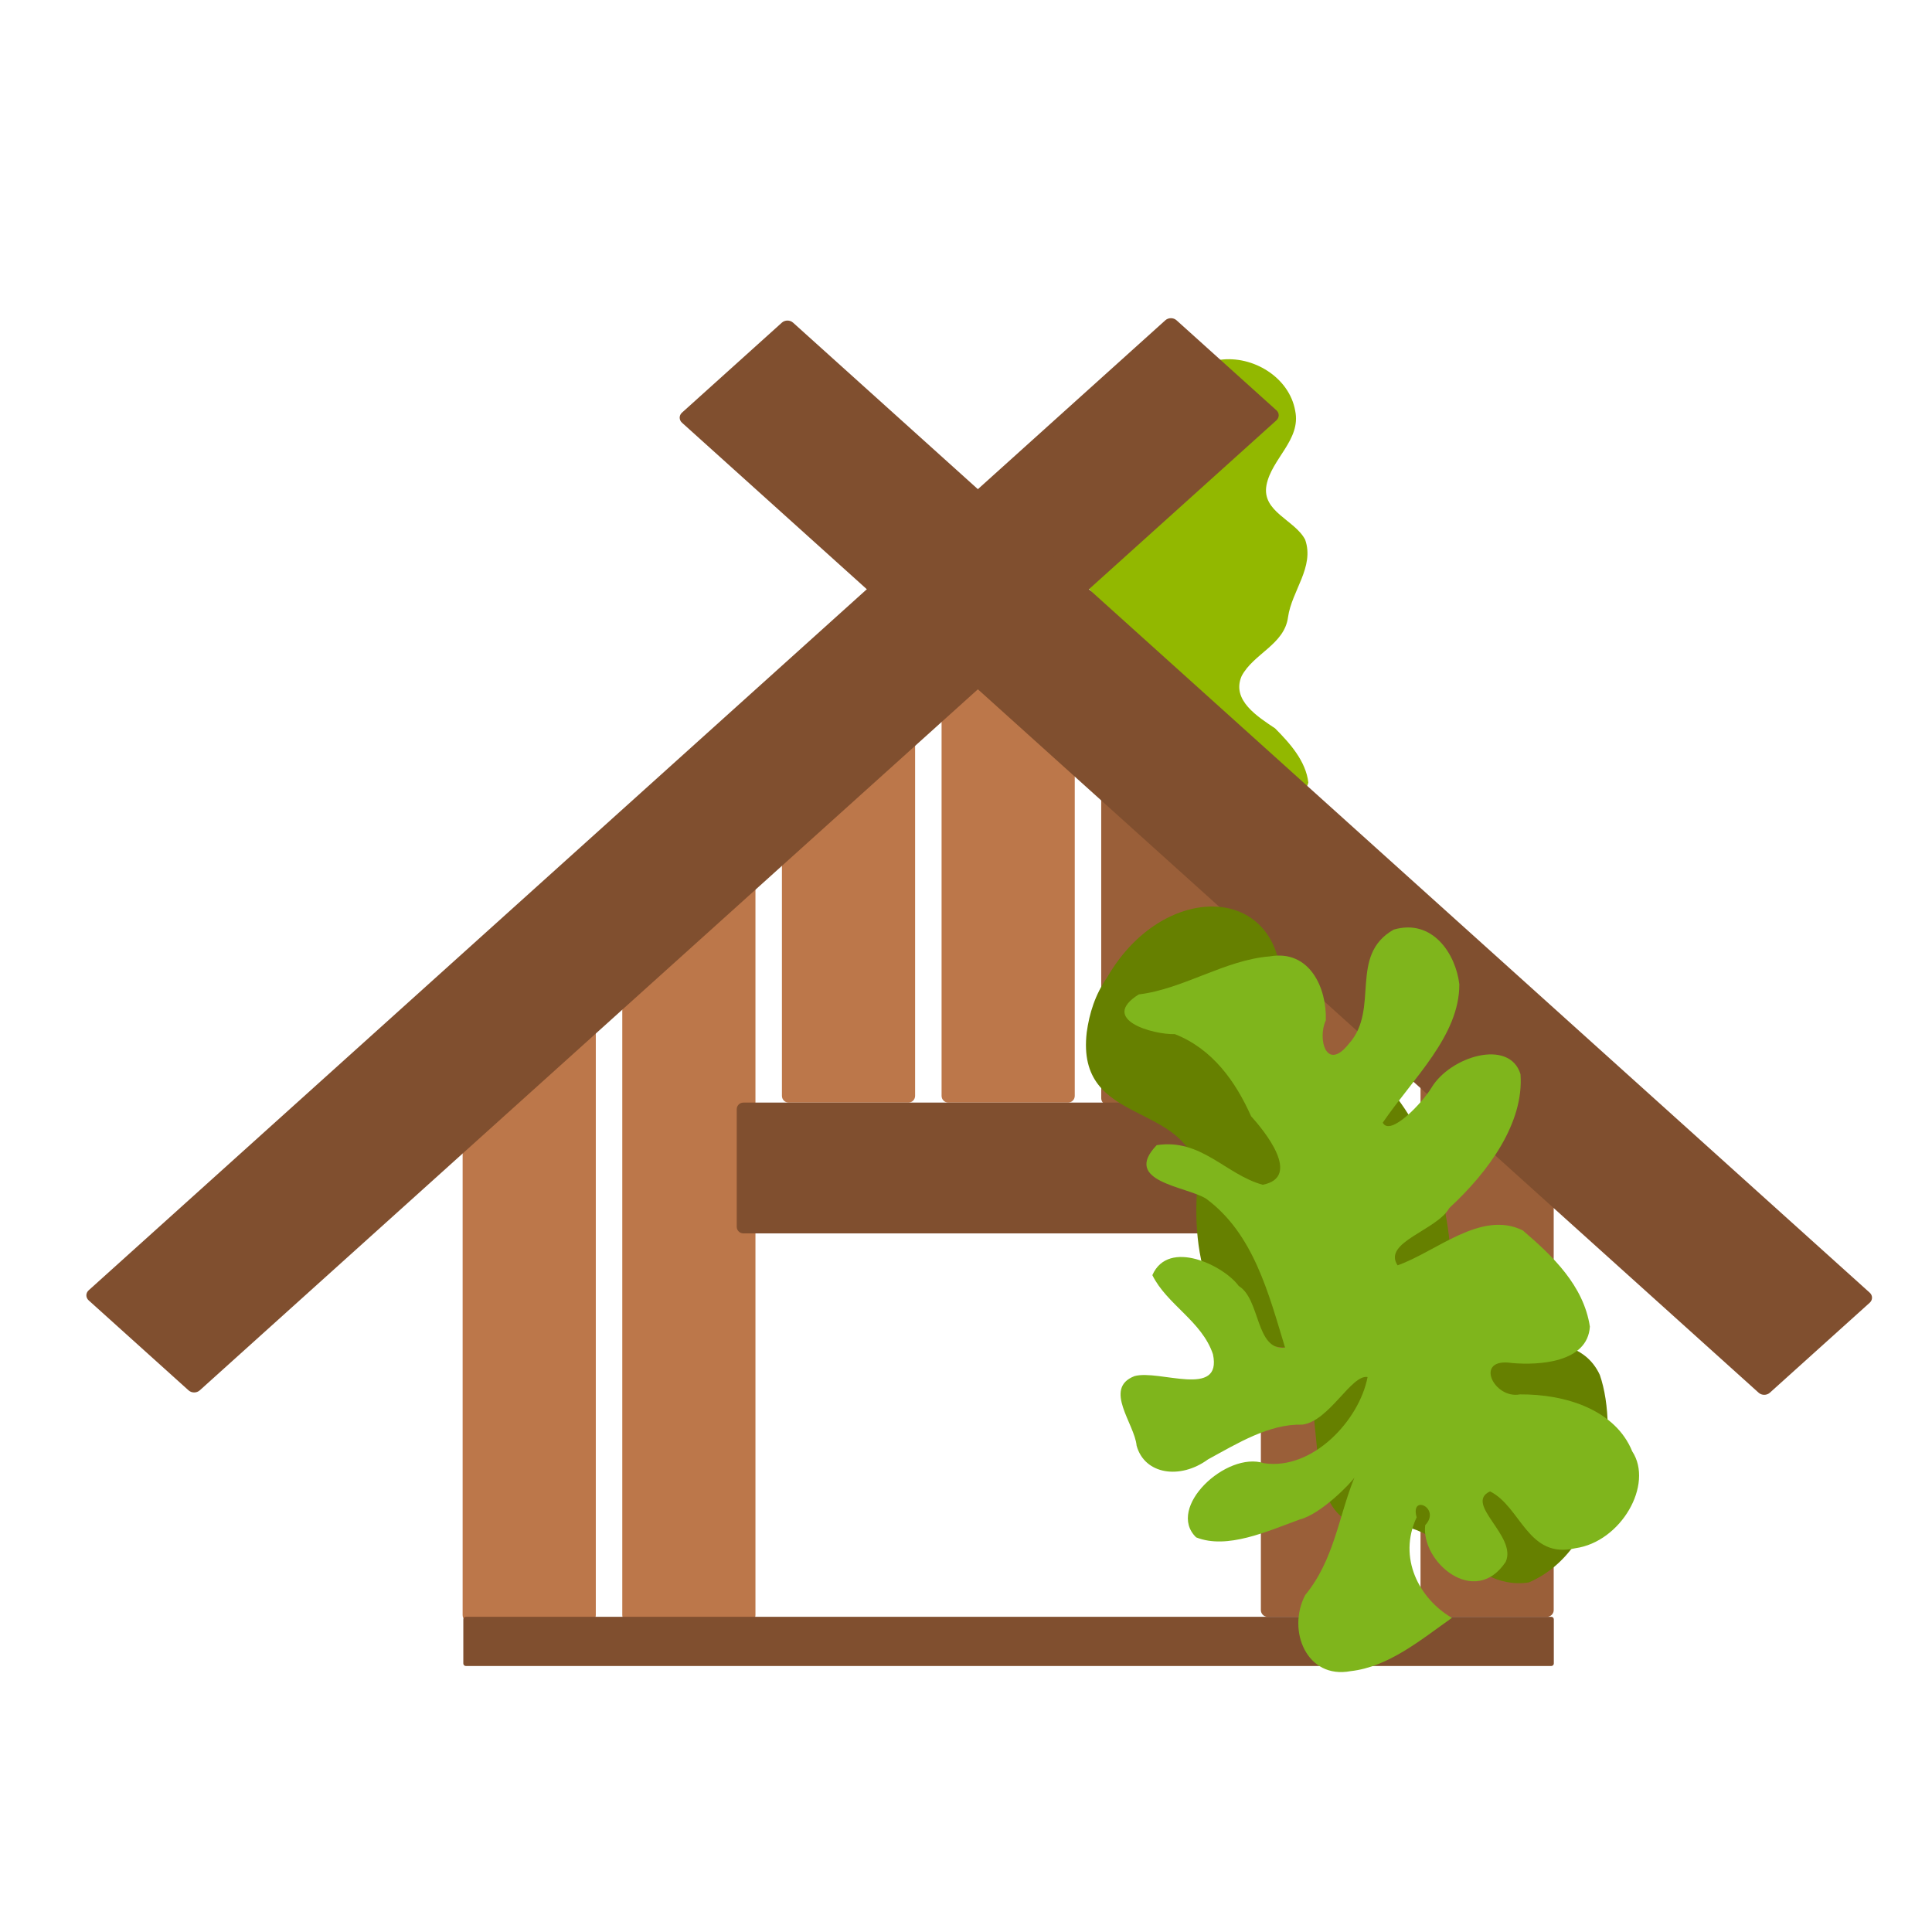
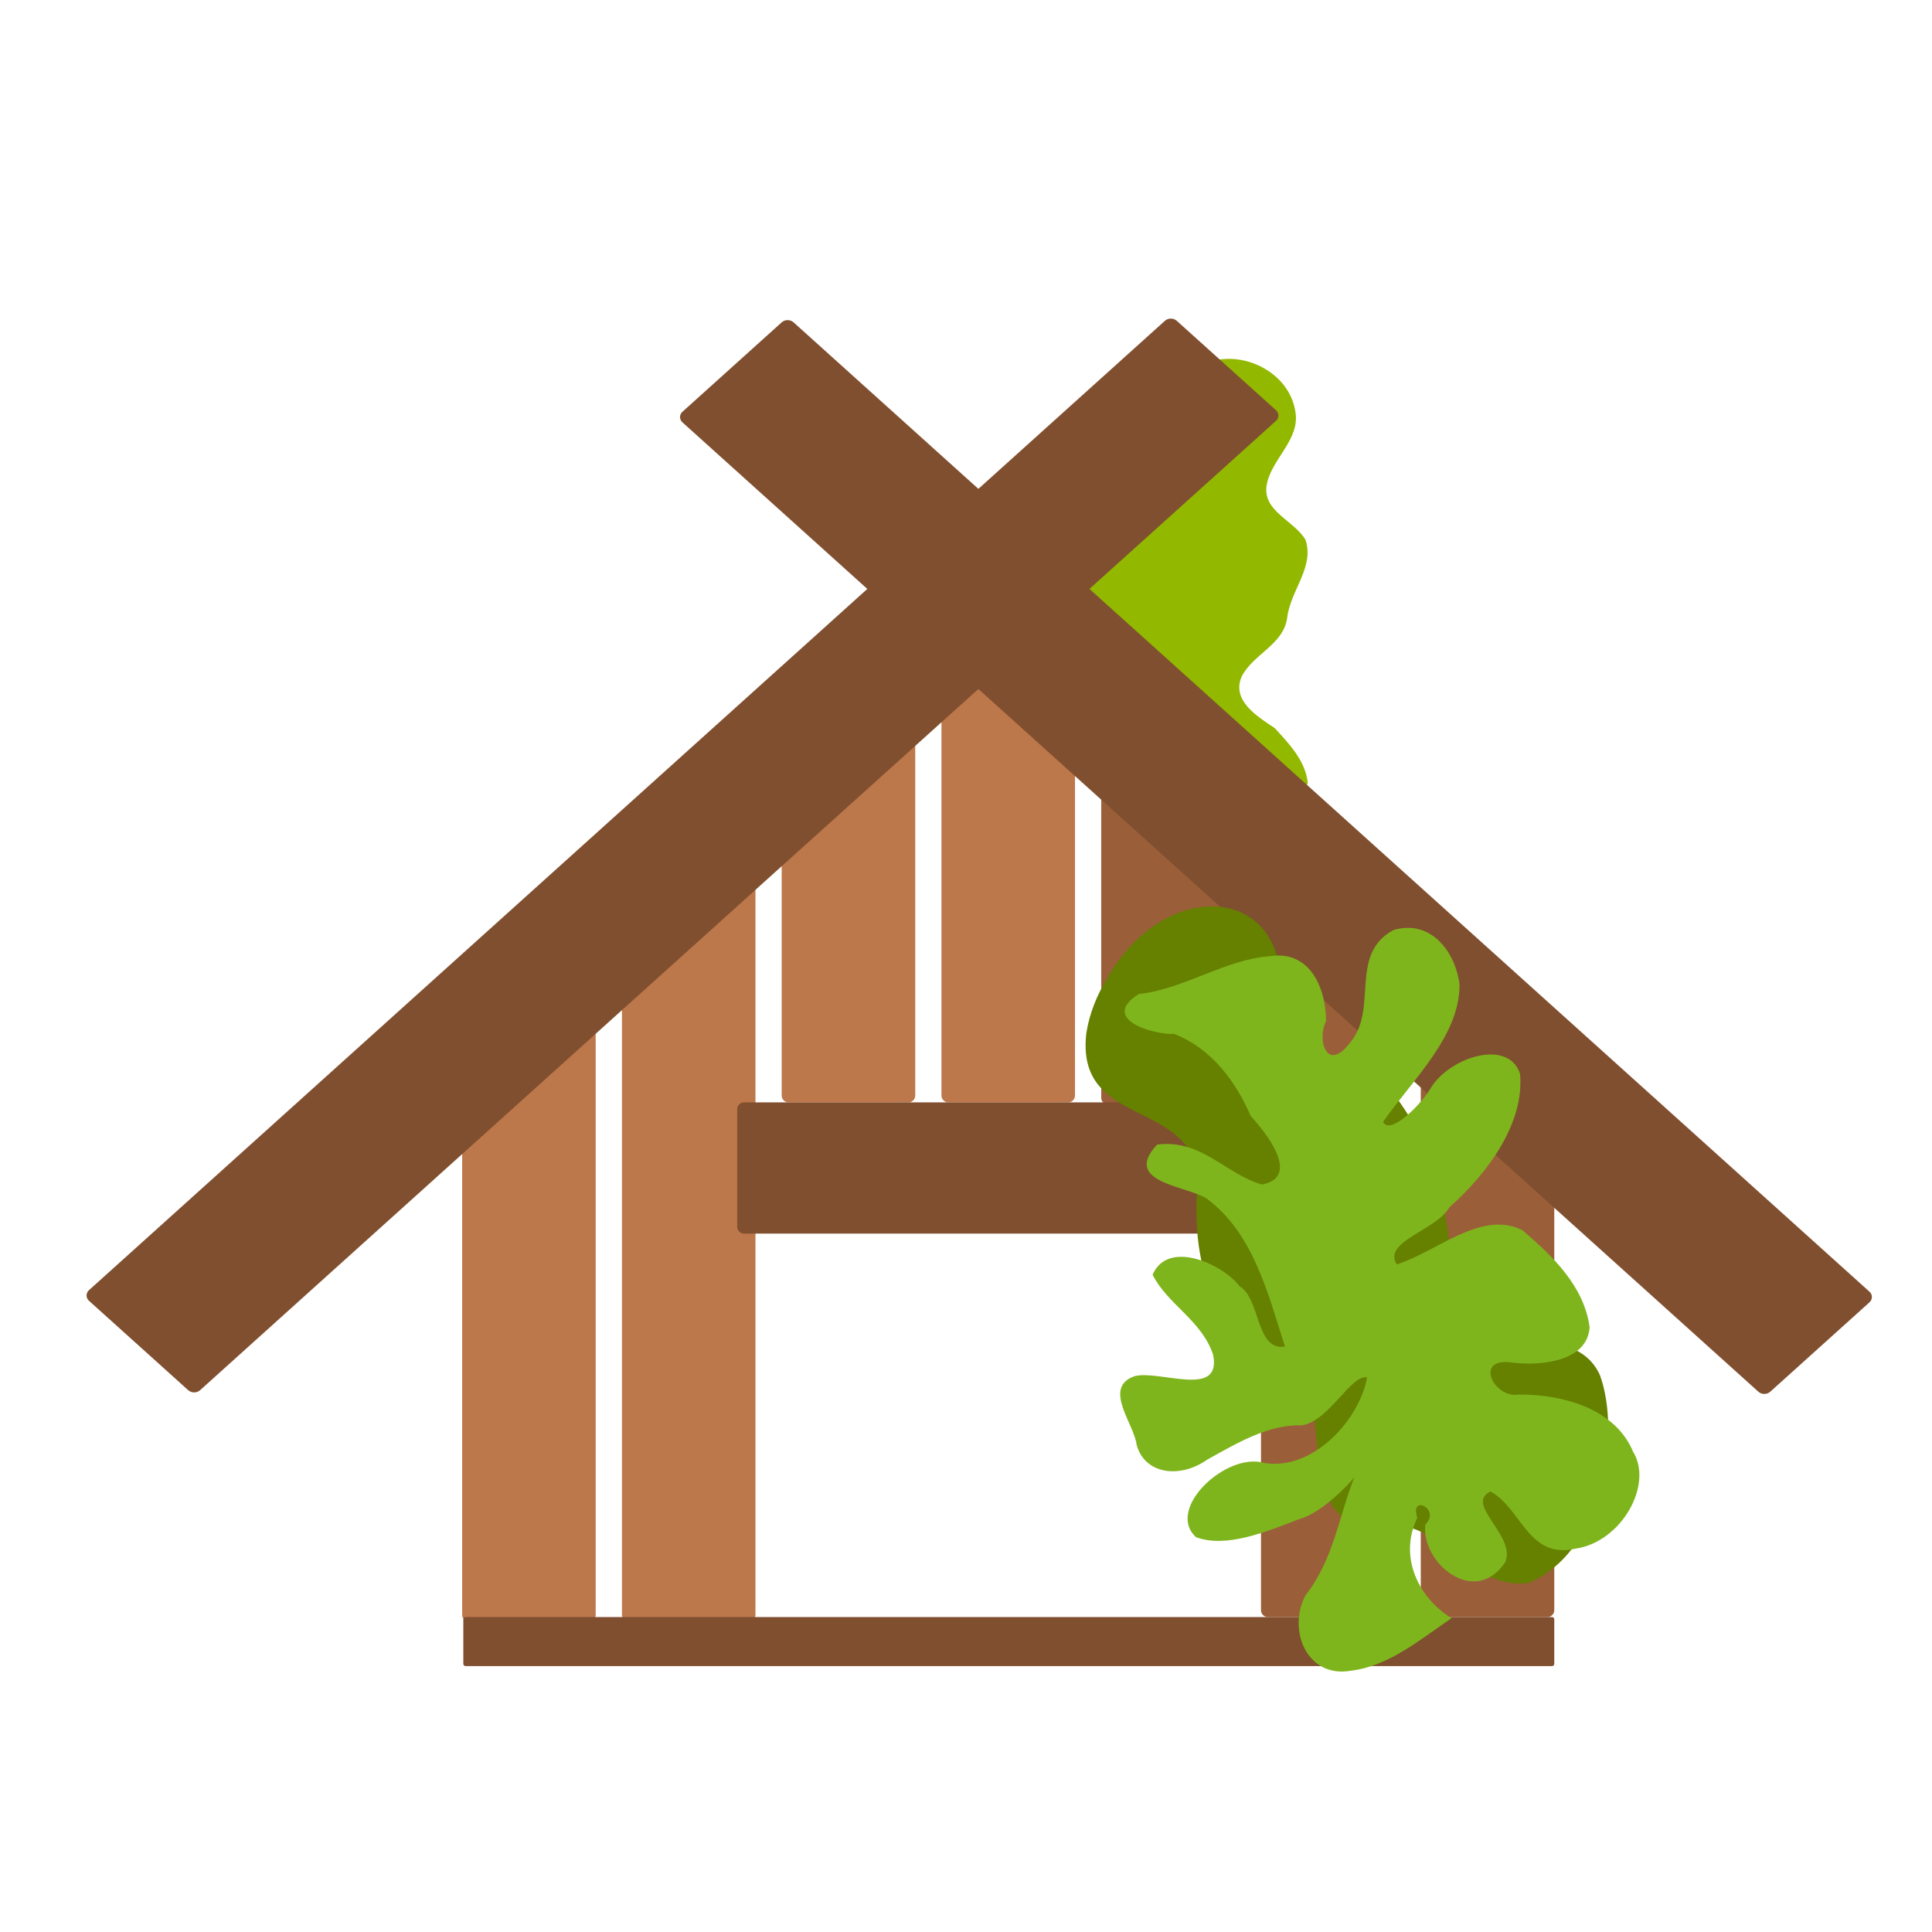
- <svg xmlns="http://www.w3.org/2000/svg" width="64" height="64" viewBox="0 0 16.93 16.93" version="1.1" id="svg4606">
-   <defs id="defs4610" />
-   <path style="fill:#92b800;fill-opacity:1;stroke:none;stroke-width:0.241px;stroke-linecap:butt;stroke-linejoin:miter;stroke-opacity:1" d="M 9.887,3.257 C 9.801,3.411 9.657,3.609 9.777,3.781 9.926,3.887 10.087,4.097 9.965,4.277 9.764,4.453 9.505,4.627 9.472,4.913 9.415,5.169 9.778,5.284 9.724,5.536 9.609,5.778 9.306,5.917 9.295,6.208 c -0.016,0.204 0.198,0.299 0.348,0.386 0.185,0.105 0.148,0.33 0.215,0.498 0.086,0.236 0.372,0.312 0.602,0.316 0.188,-0.008 0.403,-0.046 0.54,-0.177 0.13,-0.155 0.404,-0.157 0.465,-0.373 -0.022,-0.189 -0.161,-0.344 -0.291,-0.475 -0.151,-0.102 -0.385,-0.246 -0.294,-0.458 0.104,-0.198 0.375,-0.276 0.407,-0.517 0.032,-0.23 0.234,-0.44 0.15,-0.679 -0.09,-0.173 -0.382,-0.244 -0.339,-0.477 0.044,-0.232 0.304,-0.398 0.252,-0.651 -0.051,-0.294 -0.369,-0.488 -0.66,-0.448 -0.253,-0.038 -0.548,-0.094 -0.763,0.083 -0.013,0.008 -0.027,0.014 -0.04,0.021 z" id="path5364" />
-   <rect style="opacity:1;fill:#bc774a;fill-opacity:1;stroke:none;stroke-width:0.75;stroke-miterlimit:4;stroke-dasharray:none;stroke-opacity:1" id="rect5216-6" width="5.233" height="1.167" x="-14.212" y="4.054" ry="0.059" transform="rotate(-90)" />
-   <rect style="opacity:1;fill:#9a5f39;fill-opacity:1;stroke:none;stroke-width:0.722;stroke-miterlimit:4;stroke-dasharray:none;stroke-opacity:1" id="rect5216-6-4" width="4.845" height="1.167" x="-14.168" y="12.448" ry="0.059" transform="rotate(-90)" />
-   <rect style="opacity:1;fill:#9a5f39;fill-opacity:1;stroke:none;stroke-width:0.827;stroke-miterlimit:4;stroke-dasharray:none;stroke-opacity:1" id="rect5216-6-4-1" width="6.354" height="1.167" x="-14.168" y="11.049" ry="0.059" transform="rotate(-90)" />
-   <rect style="opacity:1;fill:#bc774a;fill-opacity:1;stroke:none;stroke-width:0.843;stroke-miterlimit:4;stroke-dasharray:none;stroke-opacity:1" id="rect5216-6-4-1-7" width="6.613" height="1.167" x="-14.212" y="5.453" ry="0.059" transform="rotate(-90)" />
-   <rect style="opacity:1;fill:#bc774a;fill-opacity:1;stroke:none;stroke-width:0.622;stroke-miterlimit:4;stroke-dasharray:none;stroke-opacity:1" id="rect5216-6-4-1-9" width="3.594" height="1.167" x="-9.662" y="6.852" ry="0.059" transform="rotate(-90)" />
-   <rect style="opacity:1;fill:#bc774a;fill-opacity:1;stroke:none;stroke-width:0.689;stroke-miterlimit:4;stroke-dasharray:none;stroke-opacity:1" id="rect5216-6-4-1-2" width="4.414" height="1.167" x="-9.662" y="8.251" ry="0.059" transform="rotate(-90)" />
-   <rect style="opacity:1;fill:#9a5f39;fill-opacity:1;stroke:none;stroke-width:0.605;stroke-miterlimit:4;stroke-dasharray:none;stroke-opacity:1" id="rect5216-6-4-1-1" width="3.4" height="1.167" x="-9.683" y="9.65" ry="0.059" transform="rotate(-90)" />
-   <rect style="opacity:1;fill:#804f2f;fill-opacity:1;stroke:none;stroke-width:1.244;stroke-miterlimit:4;stroke-dasharray:none;stroke-opacity:1" id="rect5216" width="12.831" height="1.31" x="-7.989" y="8.969" ry="0.066" transform="matrix(0.7429425,-0.6693552,0.7429425,0.6693552,0,0)" />
-   <rect style="opacity:1;fill:#804f2f;fill-opacity:1;stroke:none;stroke-width:1.244;stroke-miterlimit:4;stroke-dasharray:none;stroke-opacity:1" id="rect5216-7" width="12.831" height="1.31" x="6.723" y="-2.565" ry="0.066" transform="matrix(0.7429425,0.6693552,-0.7429425,0.6693552,0,0)" />
-   <rect style="opacity:1;fill:#804f2f;fill-opacity:1;stroke:none;stroke-width:0.719;stroke-miterlimit:4;stroke-dasharray:none;stroke-opacity:1" id="rect5216-6-4-1-2-0" width="4.891" height="1.146" x="6.456" y="9.662" ry="0.058" />
-   <path style="fill:#668000;fill-opacity:1;stroke:none;stroke-width:0.327px;stroke-linecap:butt;stroke-linejoin:miter;stroke-opacity:1" d="m 9.523,9.046 c -0.098,0.838 0.89,0.588 0.978,1.265 -0.085,0.728 0.131,1.464 0.759,1.497 0.475,0.32 0.027,1.531 0.746,1.573 0.626,-0.146 0.838,0.567 1.39,0.486 0.671,-0.285 0.795,-1.325 0.623,-1.819 -0.264,-0.57 -1.222,-0.011 -1.298,-0.771 C 12.727,10.559 12.525,9.925 12.142,9.5 11.662,9.36 11.224,9.178 11.214,8.465 11.084,7.736 10.157,7.775 9.703,8.563 9.596,8.716 9.546,8.88 9.523,9.046 Z" id="path5364-2" />
-   <rect style="opacity:1;fill:#804f2f;fill-opacity:1;stroke:none;stroke-width:0.616;stroke-miterlimit:4;stroke-dasharray:none;stroke-opacity:1" id="rect5216-6-4-1-2-0-6" width="9.556" height="0.431" x="4.06" y="14.168" ry="0.022" />
-   <path style="fill:#7fb51c;fill-opacity:1;stroke:none;stroke-width:0.252px;stroke-linecap:butt;stroke-linejoin:miter;stroke-opacity:1" d="m 12.721,14.176 c -0.284,-0.167 -0.474,-0.523 -0.307,-0.88 -0.059,-0.207 0.216,-0.081 0.075,0.069 -0.039,0.322 0.435,0.727 0.705,0.322 0.104,-0.225 -0.369,-0.51 -0.137,-0.618 0.273,0.136 0.33,0.596 0.748,0.498 0.4,-0.056 0.689,-0.559 0.498,-0.849 -0.146,-0.359 -0.575,-0.502 -0.984,-0.499 -0.23,0.044 -0.407,-0.326 -0.07,-0.275 0.232,0.021 0.663,-0.002 0.683,-0.319 -0.055,-0.36 -0.326,-0.619 -0.588,-0.843 -0.365,-0.181 -0.758,0.187 -1.097,0.306 -0.135,-0.203 0.345,-0.307 0.453,-0.502 0.344,-0.317 0.656,-0.747 0.624,-1.173 -0.096,-0.315 -0.617,-0.156 -0.781,0.12 -0.077,0.128 -0.361,0.431 -0.426,0.305 0.261,-0.384 0.673,-0.761 0.671,-1.213 C 12.757,8.36 12.554,8.047 12.213,8.146 11.815,8.372 12.093,8.841 11.822,9.144 11.622,9.399 11.543,9.102 11.618,8.941 11.628,8.661 11.478,8.318 11.125,8.381 c -0.391,0.031 -0.756,0.286 -1.146,0.333 -0.352,0.221 0.129,0.354 0.316,0.348 0.33,0.129 0.533,0.416 0.668,0.719 0.116,0.128 0.448,0.534 0.102,0.601 -0.324,-0.089 -0.538,-0.408 -0.929,-0.347 -0.308,0.321 0.259,0.36 0.433,0.469 0.415,0.306 0.547,0.828 0.692,1.305 -0.26,0.029 -0.214,-0.423 -0.406,-0.54 -0.127,-0.176 -0.615,-0.419 -0.757,-0.095 0.128,0.259 0.434,0.403 0.531,0.693 0.083,0.391 -0.471,0.131 -0.688,0.192 -0.276,0.107 0.002,0.418 0.019,0.609 0.07,0.254 0.382,0.299 0.625,0.121 0.262,-0.143 0.538,-0.313 0.828,-0.305 0.236,-0.031 0.43,-0.443 0.571,-0.417 -0.073,0.382 -0.484,0.819 -0.908,0.755 -0.329,-0.108 -0.862,0.391 -0.594,0.65 0.271,0.108 0.622,-0.053 0.911,-0.158 0.183,-0.047 0.447,-0.319 0.476,-0.367 -0.14,0.344 -0.176,0.719 -0.432,1.031 -0.161,0.31 0.013,0.739 0.399,0.666 0.331,-0.037 0.613,-0.273 0.886,-0.466 z" id="path5334" />
+ <svg xmlns="http://www.w3.org/2000/svg" width="64" height="64" viewBox="0 0 16.93 16.93">
+   <path d="M9.89 3.26c-.09.15-.23.35-.11.52.15.1.3.32.18.5-.2.17-.46.35-.49.63-.05.26.3.37.25.63-.11.24-.41.38-.42.67-.02.2.2.3.34.38.19.1.15.33.22.5.08.24.37.31.6.32.19-.01.4-.05.54-.18.13-.15.4-.16.46-.37-.02-.19-.16-.34-.29-.48-.15-.1-.38-.24-.29-.45.1-.2.37-.28.4-.52s.24-.44.16-.68c-.1-.17-.38-.25-.34-.48s.3-.4.25-.65c-.05-.3-.37-.49-.66-.45-.25-.04-.55-.1-.76.09z" style="fill:#92b800;fill-opacity:1;stroke:none;stroke-width:.241px;stroke-linecap:butt;stroke-linejoin:miter;stroke-opacity:1" />
+   <rect width="5.23" height="1.17" x="-14.21" y="4.05" ry=".06" style="opacity:1;fill:#bc774a;fill-opacity:1;stroke:none;stroke-width:.75;stroke-miterlimit:4;stroke-dasharray:none;stroke-opacity:1" transform="rotate(-90)" />
+   <rect width="4.84" height="1.17" x="-14.17" y="12.45" ry=".06" style="opacity:1;fill:#9a5f39;fill-opacity:1;stroke:none;stroke-width:.722;stroke-miterlimit:4;stroke-dasharray:none;stroke-opacity:1" transform="rotate(-90)" />
+   <rect width="6.35" height="1.17" x="-14.17" y="11.05" ry=".06" style="opacity:1;fill:#9a5f39;fill-opacity:1;stroke:none;stroke-width:.827;stroke-miterlimit:4;stroke-dasharray:none;stroke-opacity:1" transform="rotate(-90)" />
+   <rect width="6.61" height="1.17" x="-14.21" y="5.45" ry=".06" style="opacity:1;fill:#bc774a;fill-opacity:1;stroke:none;stroke-width:.843;stroke-miterlimit:4;stroke-dasharray:none;stroke-opacity:1" transform="rotate(-90)" />
+   <rect width="3.59" height="1.17" x="-9.66" y="6.85" ry=".06" style="opacity:1;fill:#bc774a;fill-opacity:1;stroke:none;stroke-width:.622;stroke-miterlimit:4;stroke-dasharray:none;stroke-opacity:1" transform="rotate(-90)" />
+   <rect width="4.41" height="1.17" x="-9.66" y="8.25" ry=".06" style="opacity:1;fill:#bc774a;fill-opacity:1;stroke:none;stroke-width:.689;stroke-miterlimit:4;stroke-dasharray:none;stroke-opacity:1" transform="rotate(-90)" />
+   <rect width="3.4" height="1.17" x="-9.68" y="9.65" ry=".06" style="opacity:1;fill:#9a5f39;fill-opacity:1;stroke:none;stroke-width:.605;stroke-miterlimit:4;stroke-dasharray:none;stroke-opacity:1" transform="rotate(-90)" />
+   <rect width="12.83" height="1.31" x="-7.99" y="8.97" ry=".07" style="opacity:1;fill:#804f2f;fill-opacity:1;stroke:none;stroke-width:1.244;stroke-miterlimit:4;stroke-dasharray:none;stroke-opacity:1" transform="matrix(.74294 -.66935 .74294 .66935 0 0)" />
+   <rect width="12.83" height="1.31" x="6.72" y="-2.57" ry=".07" style="opacity:1;fill:#804f2f;fill-opacity:1;stroke:none;stroke-width:1.244;stroke-miterlimit:4;stroke-dasharray:none;stroke-opacity:1" transform="matrix(.74294 .66935 -.74294 .66935 0 0)" />
+   <rect width="4.89" height="1.15" x="6.46" y="9.66" ry=".06" style="opacity:1;fill:#804f2f;fill-opacity:1;stroke:none;stroke-width:.719;stroke-miterlimit:4;stroke-dasharray:none;stroke-opacity:1" />
+   <path d="M9.52 9.05c-.1.83.9.58.98 1.26-.08.73.13 1.47.76 1.5.48.32.03 1.53.75 1.57.62-.15.83.57 1.39.49.67-.29.8-1.33.62-1.82-.26-.57-1.22-.01-1.3-.77 0-.72-.2-1.35-.58-1.78-.48-.14-.92-.32-.93-1.04-.13-.72-1.05-.69-1.5.1q-.15.24-.19.49" style="fill:#668000;fill-opacity:1;stroke:none;stroke-width:.327px;stroke-linecap:butt;stroke-linejoin:miter;stroke-opacity:1" />
+   <rect width="9.56" height=".43" x="4.06" y="14.17" ry=".02" style="opacity:1;fill:#804f2f;fill-opacity:1;stroke:none;stroke-width:.616;stroke-miterlimit:4;stroke-dasharray:none;stroke-opacity:1" />
+   <path d="M12.72 14.18c-.28-.17-.47-.53-.3-.88-.07-.21.21-.08.07.06-.04.33.43.73.7.33.1-.23-.36-.51-.13-.62.27.14.33.6.75.5.4-.06.68-.56.5-.85-.15-.36-.58-.5-1-.5-.22.04-.4-.33-.06-.28.23.03.66 0 .68-.31-.05-.36-.32-.62-.59-.85-.36-.18-.75.19-1.1.3-.13-.2.35-.3.46-.5.34-.3.66-.74.62-1.17-.1-.31-.61-.15-.78.12-.07.13-.36.43-.42.3.26-.37.67-.75.67-1.2-.03-.27-.24-.58-.58-.48-.4.22-.12.7-.39 1-.2.25-.28-.05-.2-.2 0-.29-.14-.63-.5-.57-.39.03-.75.29-1.14.33-.35.22.13.36.31.35.33.13.54.42.67.72.12.13.45.53.1.6-.32-.09-.53-.4-.92-.35-.31.33.25.36.43.47.41.3.54.83.69 1.3-.26.04-.21-.42-.4-.53-.13-.18-.62-.42-.76-.1.13.26.43.4.53.7.08.39-.47.13-.69.19-.28.1 0 .42.02.6.07.26.38.3.62.13.27-.15.54-.31.83-.3.24-.04.43-.45.57-.42-.07.38-.48.82-.9.75-.33-.1-.87.4-.6.65.27.1.62-.05.91-.16.19-.05.45-.32.48-.37-.14.35-.18.72-.43 1.04-.16.3.01.73.4.66.33-.04.6-.27.88-.46" style="fill:#7fb51c;fill-opacity:1;stroke:none;stroke-width:.252px;stroke-linecap:butt;stroke-linejoin:miter;stroke-opacity:1" />
</svg>
